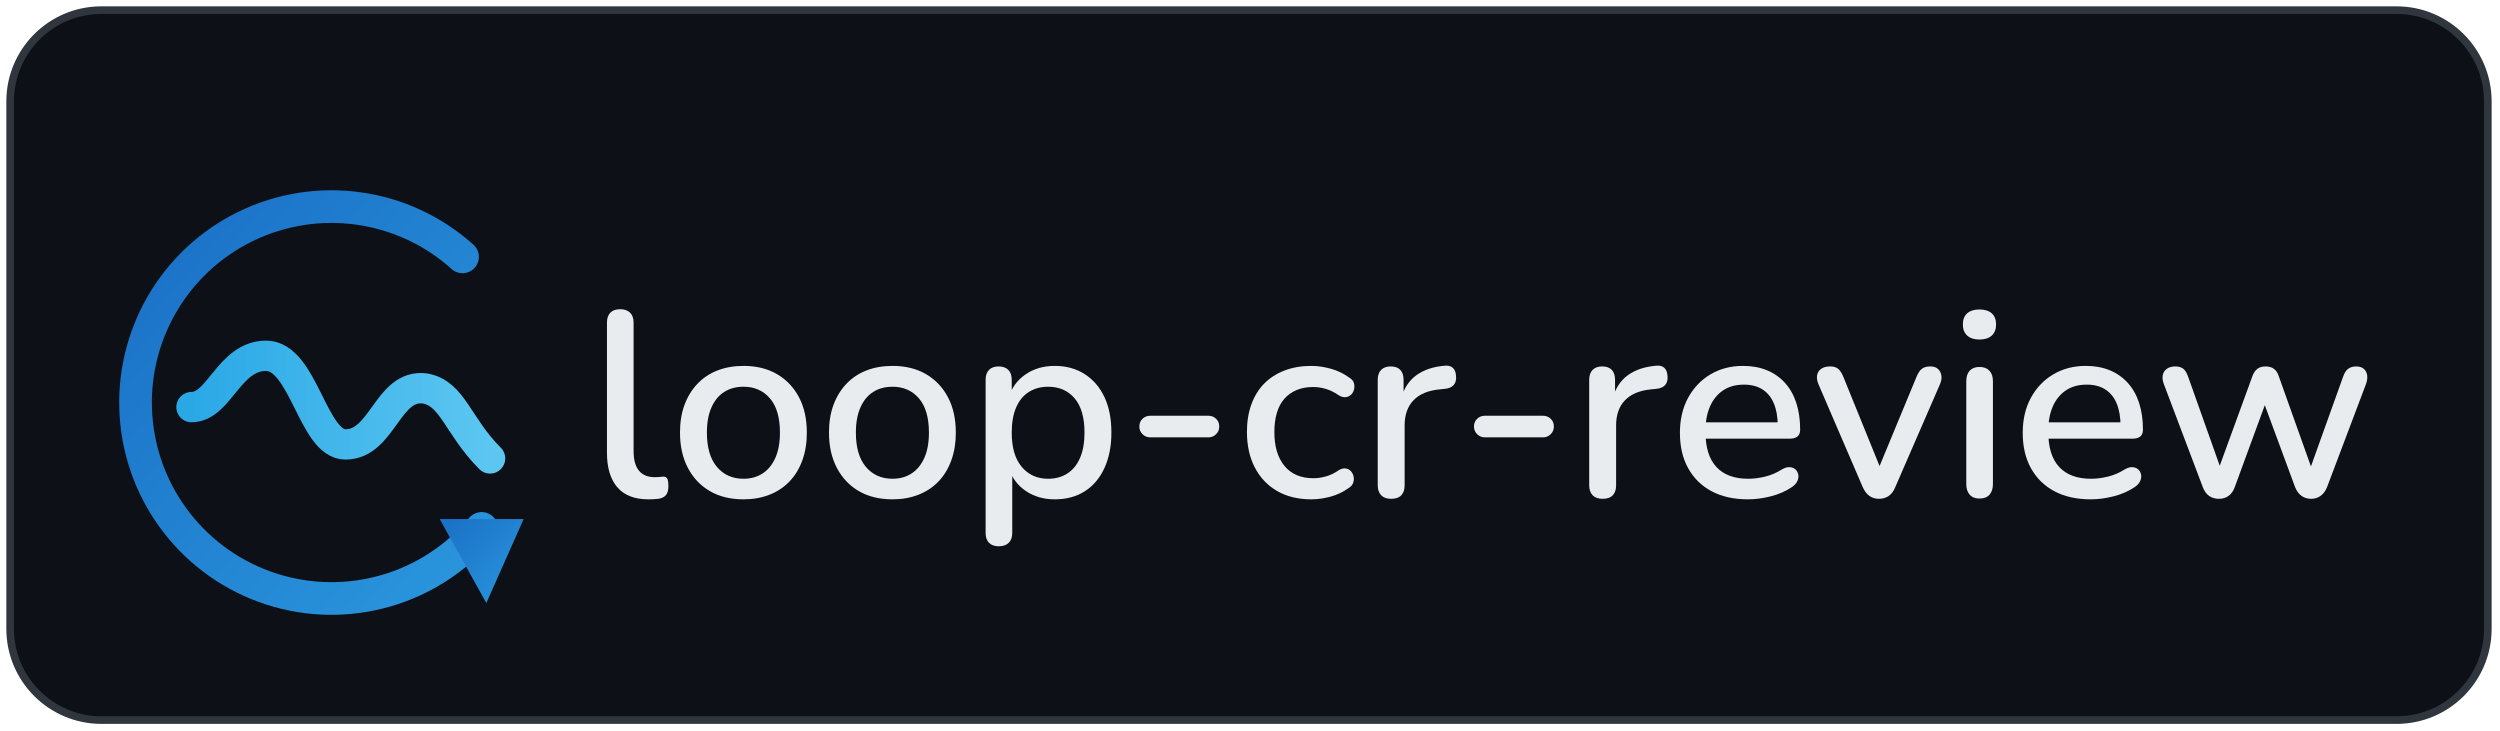
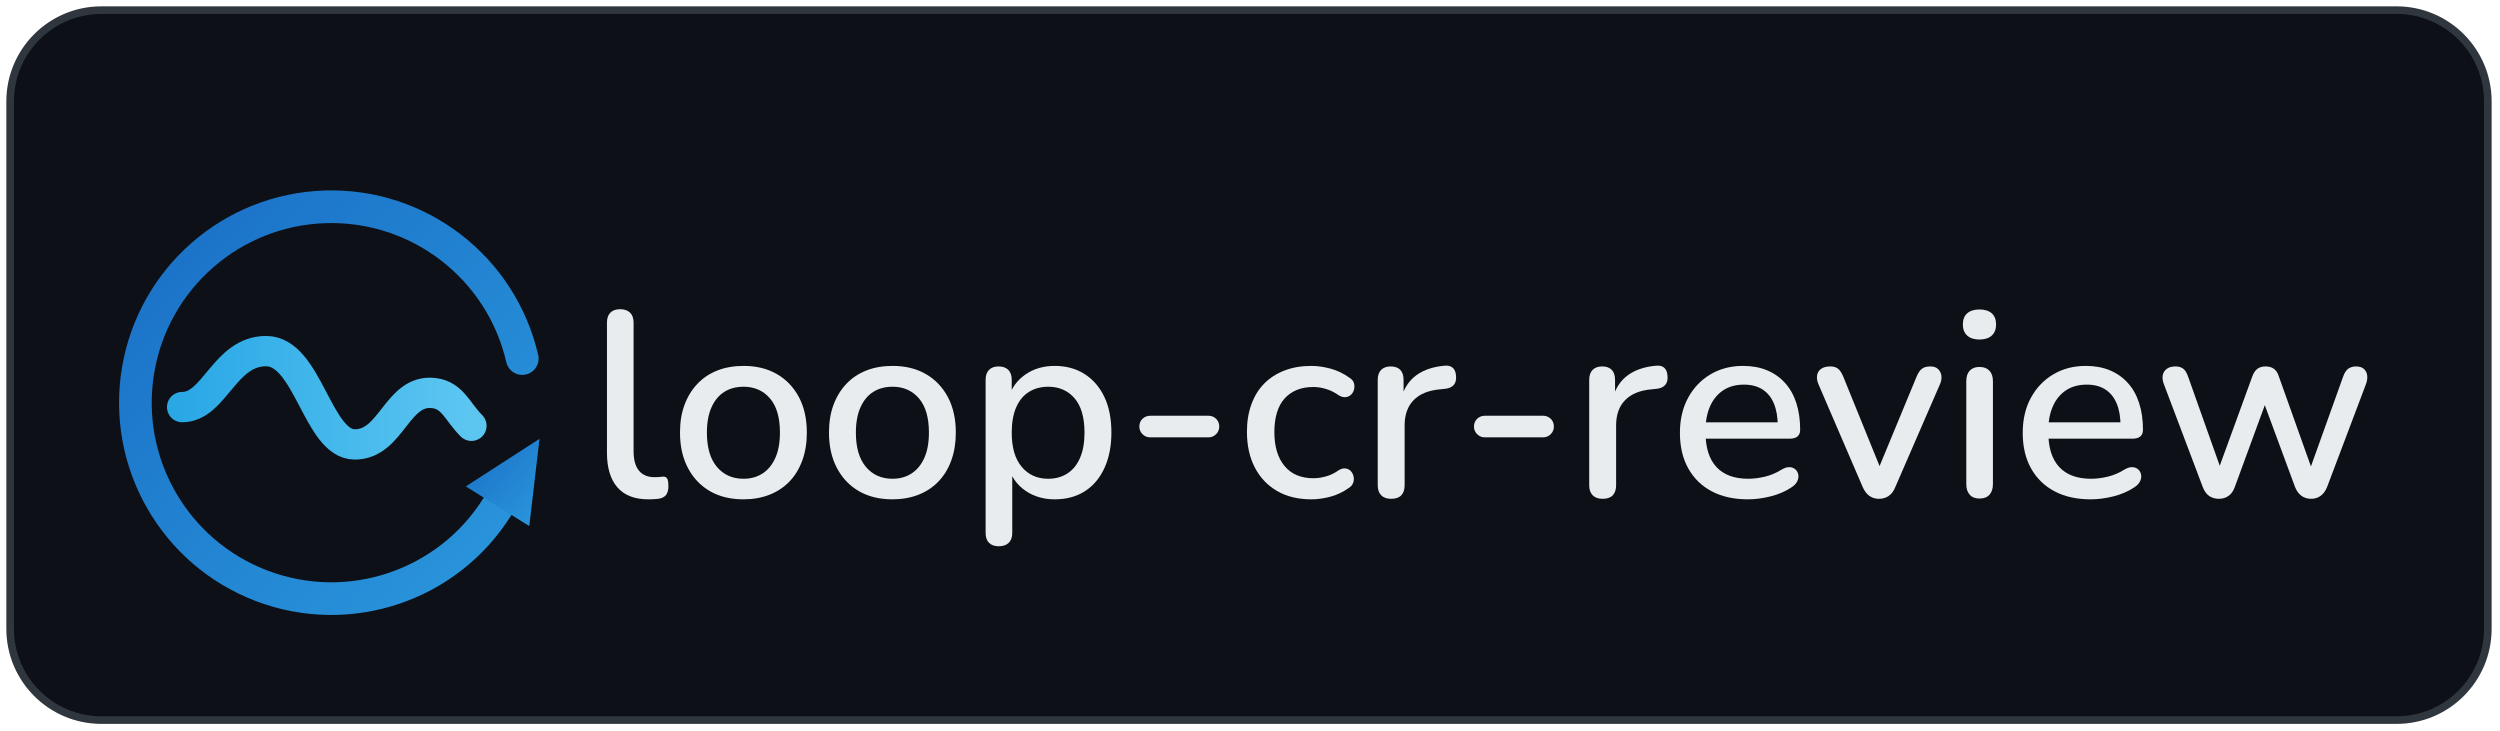
<svg xmlns="http://www.w3.org/2000/svg" viewBox="-10 -20 493 144" width="493" height="144">
  <defs>
    <linearGradient id="ring" x1="0" y1="0" x2="1" y2="1">
      <stop offset="0" stop-color="#1A6FC6" />
      <stop offset="1" stop-color="#2A97DD" />
    </linearGradient>
    <linearGradient id="wave" x1="0" y1="0" x2="1" y2="0">
      <stop offset="0" stop-color="#2AA8E6" />
      <stop offset="1" stop-color="#5CC6F1" />
    </linearGradient>
  </defs>
  <rect x="-8.0" y="-18.0" width="488.6" height="140.0" rx="18" fill="#0D1117" stroke="#30363D" stroke-width="1.5" />
  <g transform="translate(2,6) scale(0.92)">
-     <path d="M 86.1 26.8 A 42 42 0 1 0 90.2 85.0" fill="none" stroke="url(#ring)" stroke-width="7" stroke-linecap="round" />
-     <path d="M 91.2 101.0 L 81.2 83.0 L 99.2 83.0 Z" fill="url(#ring)" />
-     <path d="M 28 59 C 34 59 36 48 44 48 C 52 48 54 67 61 67 C 69 67 70 54 78 55 C 84 56 85 63 92 70" fill="none" stroke="url(#wave)" stroke-width="6.5" stroke-linecap="round" stroke-linejoin="round" />
+     <path d="M 98.9 48.6 A 42 42 0 1 0 93.6 80.3" fill="none" stroke="url(#ring)" stroke-width="7" stroke-linecap="round" />
+     <path d="M 102.6 65.8 L 100.4 84.5 L 86.8 76.0 Z" fill="url(#ring)" />
+     <path d="M 26 59 C 33 59 35 47 44 47 C 53 47 55 67 63 67 C 71 67 72 55 80 56 C 84 56.5 85 60 88 63" fill="none" stroke="url(#wave)" stroke-width="6.5" stroke-linecap="round" stroke-linejoin="round" />
  </g>
  <g transform="translate(106,78) scale(0.052,-0.052)" fill="#E8ECEF">
    <path transform="translate(0,0)" d="M228 -9Q150 -9 110.5 36.5Q71 82 71 168V661Q71 686 84.0 699.0Q97 712 121 712Q145 712 158.5 699.0Q172 686 172 661V174Q172 124 192.5 99.5Q213 75 252 75Q261 75 268.0 75.5Q275 76 282 77Q294 78 299.0 70.5Q304 63 304 40Q304 19 295.0 7.5Q286 -4 266 -7Q257 -8 247.0 -8.5Q237 -9 228 -9Z" />
    <path transform="translate(306,0)" d="M283 -9Q209 -9 155.5 22.0Q102 53 72.0 110.0Q42 167 42 244Q42 303 59.0 349.0Q76 395 107.5 428.5Q139 462 183.5 479.5Q228 497 283 497Q356 497 409.5 466.0Q463 435 493.0 378.5Q523 322 523 244Q523 186 506.0 139.0Q489 92 457.5 59.0Q426 26 381.5 8.5Q337 -9 283 -9ZM283 69Q324 69 355.0 89.0Q386 109 403.5 148.0Q421 187 421 244Q421 330 383.0 374.0Q345 418 283 418Q241 418 210.0 398.5Q179 379 161.5 340.0Q144 301 144 244Q144 159 182.0 114.0Q220 69 283 69Z" />
    <path transform="translate(871,0)" d="M283 -9Q209 -9 155.5 22.0Q102 53 72.0 110.0Q42 167 42 244Q42 303 59.0 349.0Q76 395 107.5 428.5Q139 462 183.5 479.5Q228 497 283 497Q356 497 409.5 466.0Q463 435 493.0 378.5Q523 322 523 244Q523 186 506.0 139.0Q489 92 457.5 59.0Q426 26 381.5 8.5Q337 -9 283 -9ZM283 69Q324 69 355.0 89.0Q386 109 403.5 148.0Q421 187 421 244Q421 330 383.0 374.0Q345 418 283 418Q241 418 210.0 398.5Q179 379 161.5 340.0Q144 301 144 244Q144 159 182.0 114.0Q220 69 283 69Z" />
    <path transform="translate(1436,0)" d="M121 -187Q97 -187 84.0 -174.0Q71 -161 71 -136V444Q71 469 84.0 482.0Q97 495 120 495Q144 495 157.0 482.0Q170 469 170 444V357L159 378Q175 432 222.0 464.5Q269 497 333 497Q398 497 446.5 466.0Q495 435 521.5 379.0Q548 323 548 244Q548 167 521.5 109.5Q495 52 447.0 21.5Q399 -9 333 -9Q270 -9 223.0 23.0Q176 55 160 108H172V-136Q172 -161 158.5 -174.0Q145 -187 121 -187ZM308 69Q350 69 381.0 89.0Q412 109 429.0 148.0Q446 187 446 244Q446 330 408.5 374.0Q371 418 308 418Q267 418 235.5 398.5Q204 379 187.0 340.0Q170 301 170 244Q170 159 208.0 114.0Q246 69 308 69Z" />
    <path transform="translate(2027,0)" d="M105 226Q87 226 75.0 238.0Q63 250 63 267Q63 285 75.0 296.5Q87 308 105 308H325Q342 308 354.0 296.5Q366 285 366 267Q366 250 354.0 238.0Q342 226 325 226Z" />
    <path transform="translate(2456,0)" d="M286 -9Q211 -9 156.5 22.5Q102 54 72.0 111.5Q42 169 42 247Q42 305 59.0 351.5Q76 398 107.5 430.0Q139 462 184.5 479.5Q230 497 286 497Q321 497 359.5 486.5Q398 476 431 452Q444 444 447.5 432.5Q451 421 448.5 409.0Q446 397 437.5 388.5Q429 380 417.0 378.5Q405 377 391 385Q367 402 342.0 409.5Q317 417 294 417Q258 417 230.5 405.5Q203 394 184.0 372.5Q165 351 155.5 319.0Q146 287 146 246Q146 164 184.5 117.5Q223 71 294 71Q317 71 342.0 78.0Q367 85 391 102Q405 110 417.0 108.0Q429 106 436.5 97.5Q444 89 446.5 77.5Q449 66 445.0 54.0Q441 42 428 34Q396 11 358.5 1.0Q321 -9 286 -9Z" />
    <path transform="translate(2923,0)" d="M122 -7Q97 -7 84.0 6.5Q71 20 71 44V444Q71 469 84.0 482.0Q97 495 120 495Q144 495 156.5 482.0Q169 469 169 444V371H159Q175 431 218.0 462.0Q261 493 328 498Q346 499 356.5 489.0Q367 479 368 458Q370 437 359.0 424.5Q348 412 325 410L306 408Q241 402 207.0 367.0Q173 332 173 271V44Q173 20 160.5 6.5Q148 -7 122 -7Z" />
    <path transform="translate(3296,0)" d="M105 226Q87 226 75.0 238.0Q63 250 63 267Q63 285 75.0 296.5Q87 308 105 308H325Q342 308 354.0 296.5Q366 285 366 267Q366 250 354.0 238.0Q342 226 325 226Z" />
    <path transform="translate(3725,0)" d="M122 -7Q97 -7 84.0 6.5Q71 20 71 44V444Q71 469 84.0 482.0Q97 495 120 495Q144 495 156.5 482.0Q169 469 169 444V371H159Q175 431 218.0 462.0Q261 493 328 498Q346 499 356.5 489.0Q367 479 368 458Q370 437 359.0 424.5Q348 412 325 410L306 408Q241 402 207.0 367.0Q173 332 173 271V44Q173 20 160.5 6.5Q148 -7 122 -7Z" />
    <path transform="translate(4098,0)" d="M300 -9Q220 -9 162.5 21.5Q105 52 73.5 108.5Q42 165 42 243Q42 319 73.0 376.0Q104 433 158.0 465.0Q212 497 281 497Q332 497 372.0 480.5Q412 464 440.5 432.5Q469 401 483.5 356.0Q498 311 498 255Q498 238 488.0 229.5Q478 221 458 221H122V283H430L413 269Q413 319 398.5 354.0Q384 389 355.5 407.5Q327 426 285 426Q238 426 205.5 404.0Q173 382 156.0 343.0Q139 304 139 252V246Q139 158 180.5 113.5Q222 69 301 69Q331 69 364.5 77.0Q398 85 428 104Q445 114 458.5 113.0Q472 112 480.5 104.0Q489 96 491.0 84.0Q493 72 487.0 59.5Q481 47 466 37Q432 14 387.0 2.5Q342 -9 300 -9Z" />
    <path transform="translate(4635,0)" d="M260 -7Q239 -7 223.5 4.0Q208 15 198 38L31 426Q23 444 25.0 460.0Q27 476 40.0 485.5Q53 495 75 495Q94 495 105.0 486.0Q116 477 125 455L276 83H248L402 455Q411 477 422.5 486.0Q434 495 455 495Q473 495 483.5 485.5Q494 476 496.5 460.5Q499 445 491 427L322 38Q313 15 297.0 4.0Q281 -7 260 -7Z" />
    <path transform="translate(5155,0)" d="M121 -6Q97 -6 84.0 8.5Q71 23 71 49V439Q71 465 84.0 479.0Q97 493 121 493Q145 493 158.5 479.0Q172 465 172 439V49Q172 23 159.0 8.5Q146 -6 121 -6ZM121 597Q91 597 74.5 612.0Q58 627 58 654Q58 682 74.5 696.5Q91 711 121 711Q151 711 167.5 696.5Q184 682 184 654Q184 627 167.5 612.0Q151 597 121 597Z" />
    <path transform="translate(5398,0)" d="M300 -9Q220 -9 162.5 21.5Q105 52 73.5 108.5Q42 165 42 243Q42 319 73.0 376.0Q104 433 158.0 465.0Q212 497 281 497Q332 497 372.0 480.5Q412 464 440.5 432.5Q469 401 483.5 356.0Q498 311 498 255Q498 238 488.0 229.5Q478 221 458 221H122V283H430L413 269Q413 319 398.5 354.0Q384 389 355.5 407.5Q327 426 285 426Q238 426 205.5 404.0Q173 382 156.0 343.0Q139 304 139 252V246Q139 158 180.5 113.5Q222 69 301 69Q331 69 364.5 77.0Q398 85 428 104Q445 114 458.5 113.0Q472 112 480.5 104.0Q489 96 491.0 84.0Q493 72 487.0 59.5Q481 47 466 37Q432 14 387.0 2.5Q342 -9 300 -9Z" />
    <path transform="translate(5935,0)" d="M249 -7Q228 -7 212.5 3.5Q197 14 188 37L41 426Q33 446 36.0 461.5Q39 477 51.5 486.0Q64 495 84 495Q102 495 113.5 486.5Q125 478 133 454L264 85H240L376 458Q383 477 395.0 486.0Q407 495 426 495Q445 495 457.5 486.0Q470 477 476 458L609 85H587L720 456Q728 479 740.5 487.0Q753 495 769 495Q789 495 799.5 485.0Q810 475 811.5 459.5Q813 444 806 426L659 37Q650 15 634.5 4.0Q619 -7 599 -7Q578 -7 562.5 4.0Q547 15 538 37L398 416H448L309 37Q301 15 285.5 4.0Q270 -7 249 -7Z" />
  </g>
</svg>
